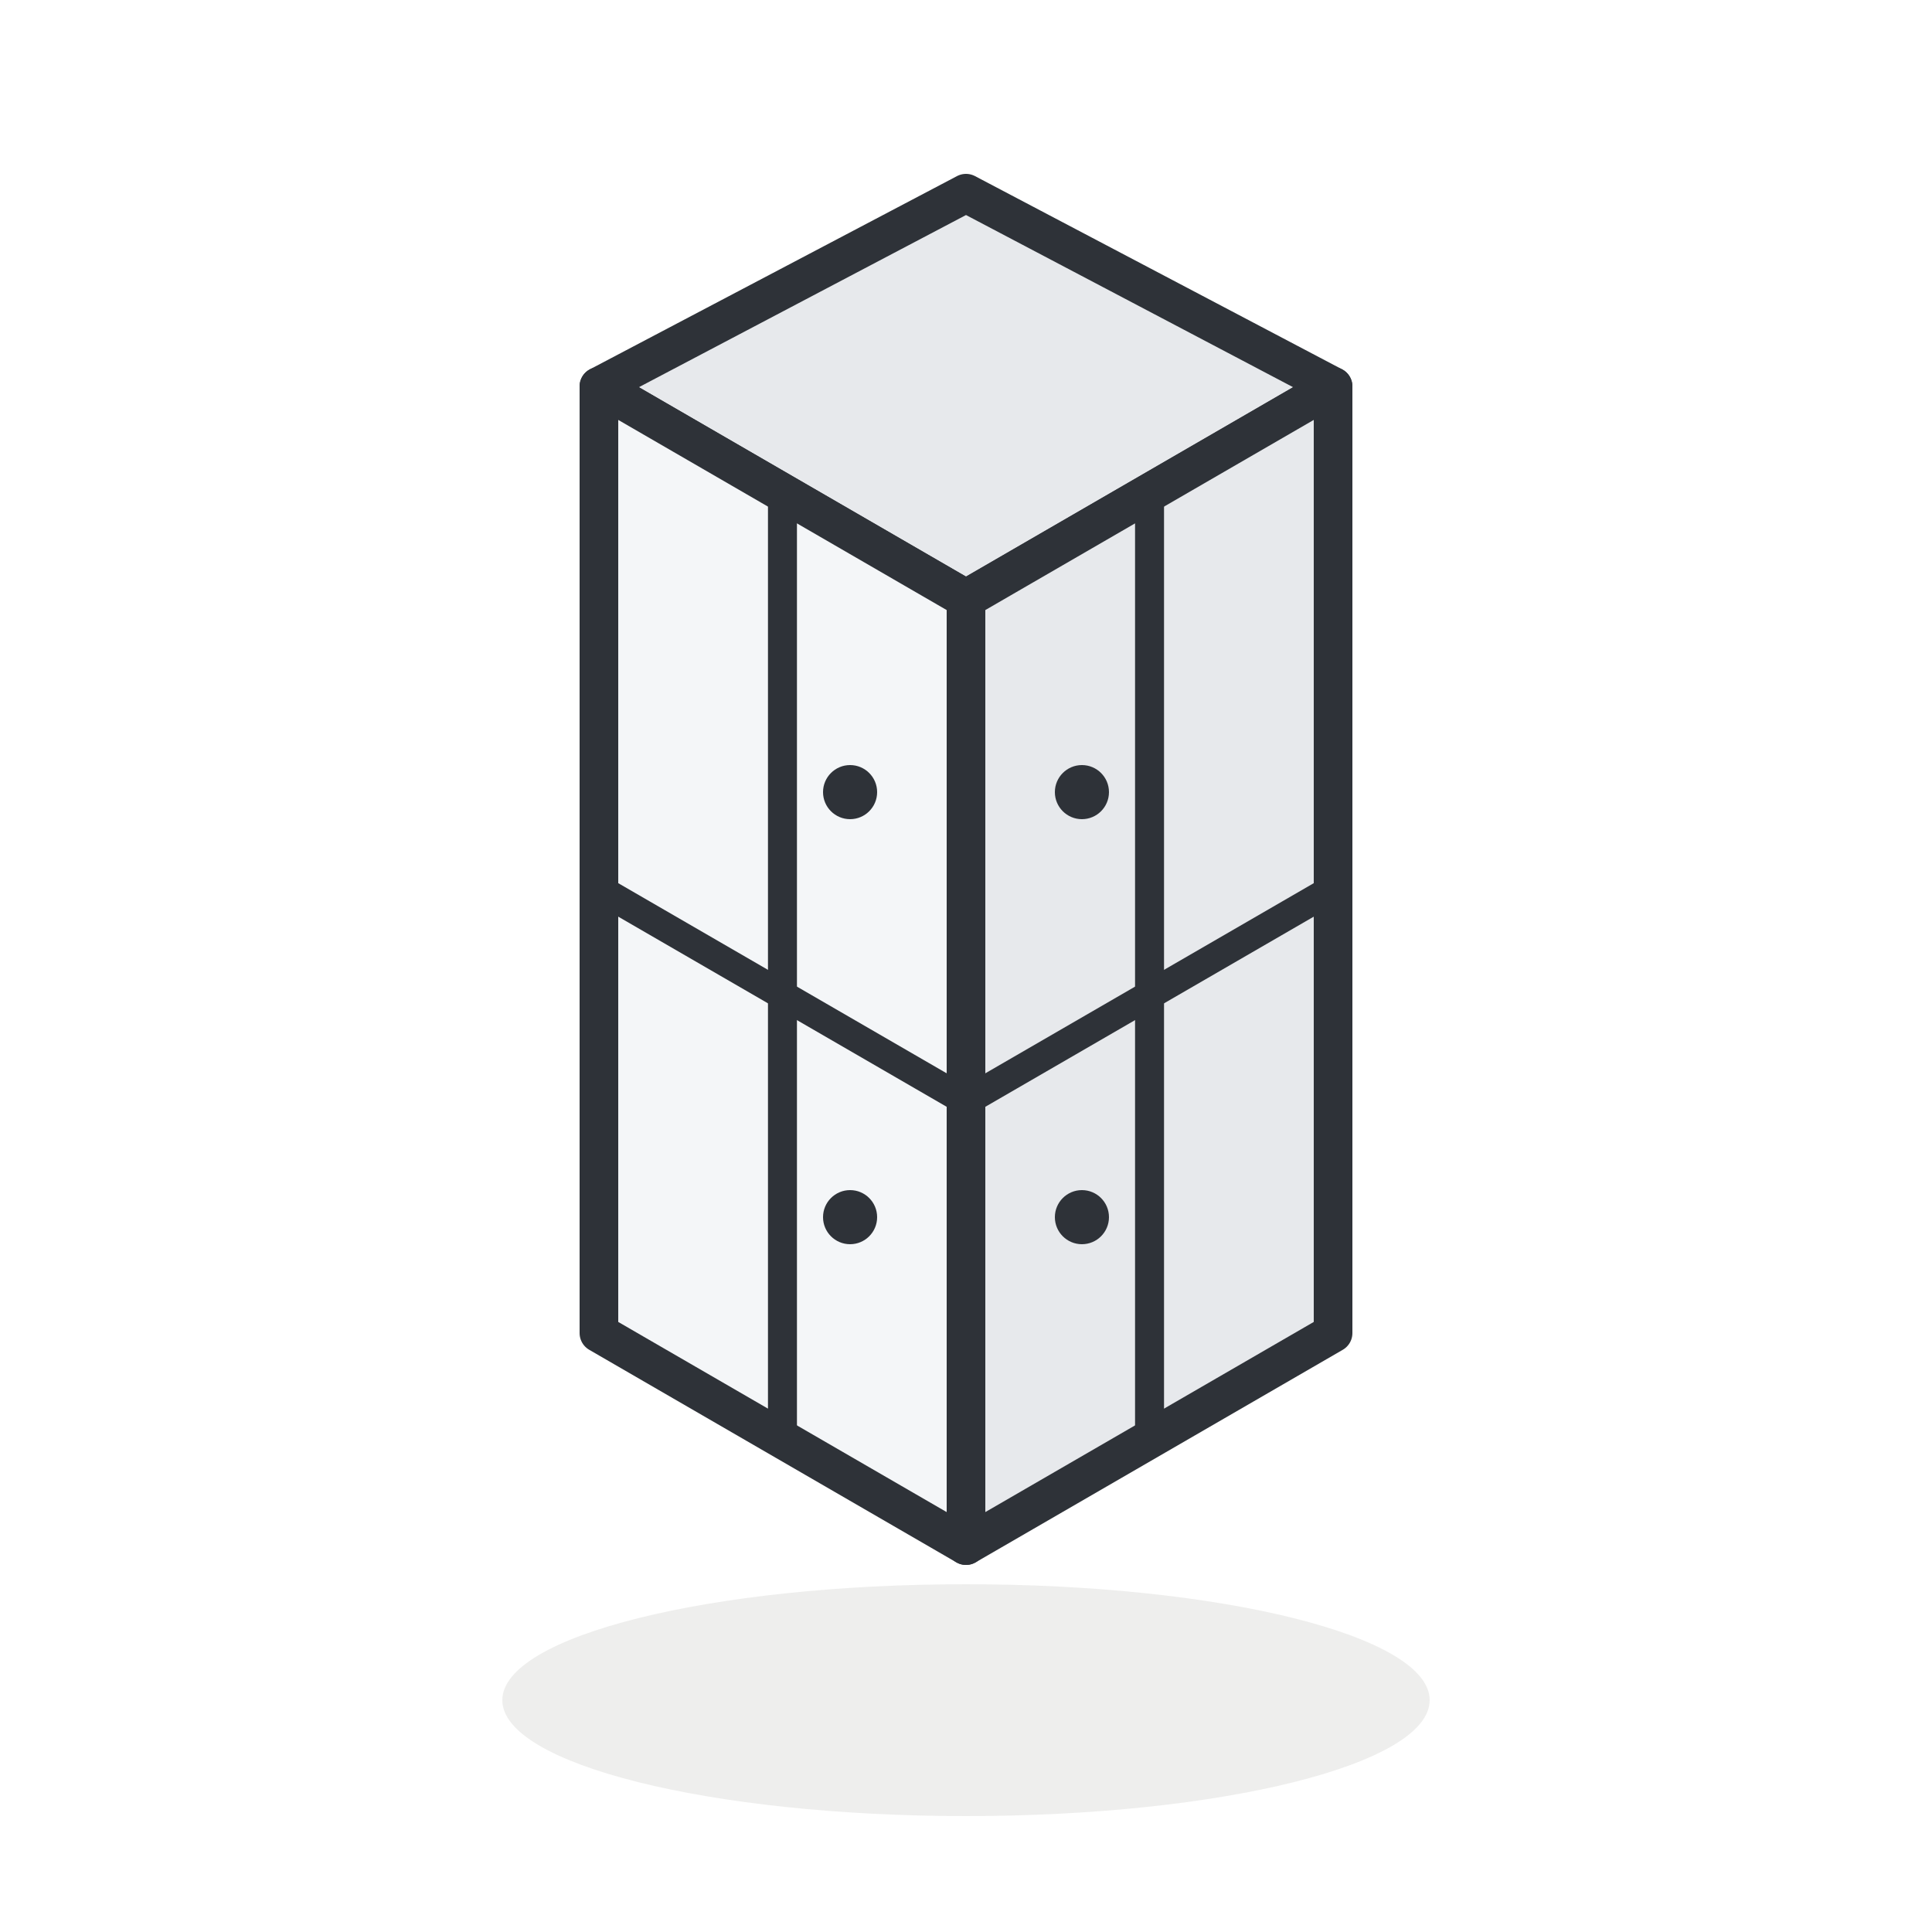
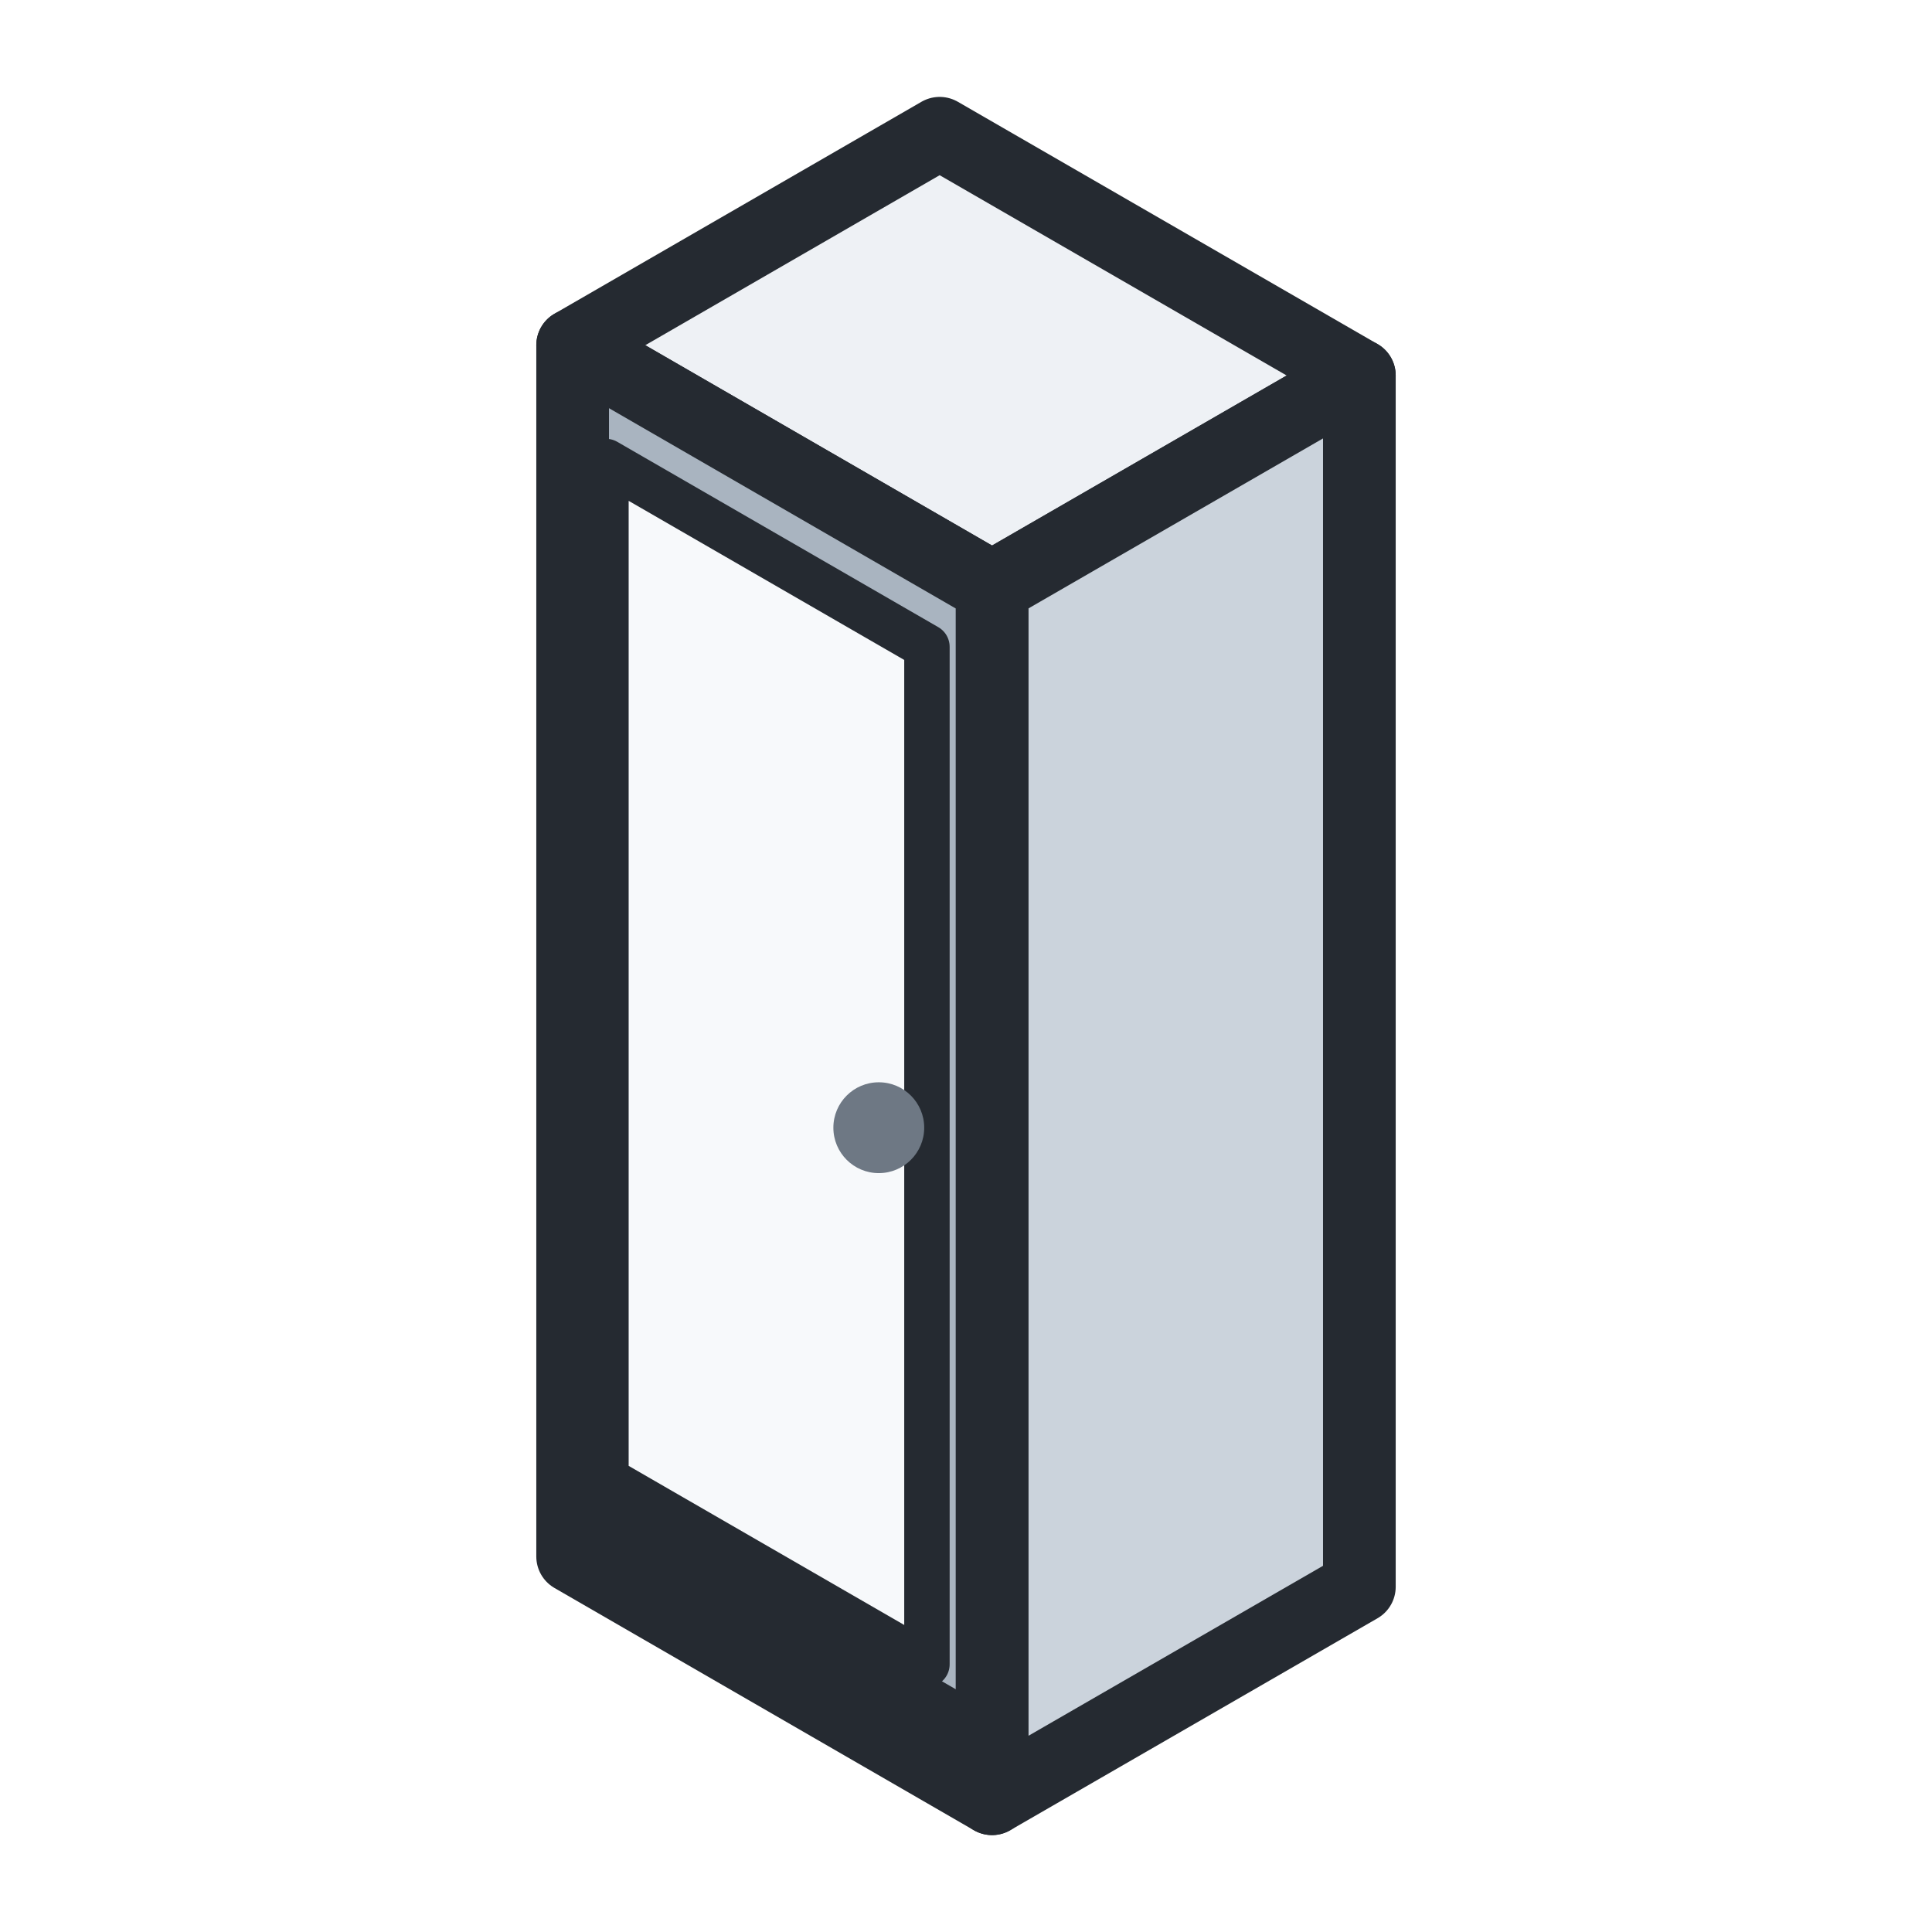
- <svg xmlns="http://www.w3.org/2000/svg" viewBox="0 0 100 100">
-   <ellipse cx="50" cy="88" rx="24" ry="6" fill="#CFCFCB" opacity="0.35" />
-   <path d="M31 20 L50 10 L69 20 L50 31 Z" fill="#E7E9EC" stroke="#2E3238" stroke-width="2" stroke-linejoin="round" />
-   <path d="M31 20 L50 31 L50 80 L31 69 Z" fill="#F4F6F8" stroke="#2E3238" stroke-width="2" stroke-linejoin="round" />
-   <path d="M50 31 L69 20 L69 69 L50 80 Z" fill="#E7E9EC" stroke="#2E3238" stroke-width="2" stroke-linejoin="round" />
-   <line x1="40.5" y1="25" x2="40.5" y2="74" stroke="#2E3238" stroke-width="1.5" />
-   <line x1="59.5" y1="25" x2="59.5" y2="74" stroke="#2E3238" stroke-width="1.5" />
-   <line x1="31" y1="46" x2="50" y2="57" stroke="#2E3238" stroke-width="1.5" />
-   <line x1="50" y1="57" x2="69" y2="46" stroke="#2E3238" stroke-width="1.5" />
-   <circle cx="44" cy="41" r="1.4" fill="#2E3238" />
-   <circle cx="56" cy="41" r="1.4" fill="#2E3238" />
-   <circle cx="44" cy="63" r="1.4" fill="#2E3238" />
-   <circle cx="56" cy="63" r="1.4" fill="#2E3238" />
+ <svg xmlns="http://www.w3.org/2000/svg" viewBox="-31.03 -44.40 63.80 63.80">
+   <ellipse cx="0.87" cy="7.50" rx="9.00" ry="4.50" fill="#0B1220" opacity="0.10" />
+   <polygon points="0.00,-40.00 13.86,-32.00 1.73,-25.00 -12.12,-33.00" fill="#EEF1F5" stroke="#252A31" stroke-width="2.4" stroke-linejoin="round" />
+   <polygon points="13.86,8.00 1.73,15.00 1.73,-25.00 13.86,-32.00" fill="#CBD3DC" stroke="#252A31" stroke-width="2.4" stroke-linejoin="round" />
+   <polygon points="-12.12,7.00 1.73,15.00 1.73,-25.00 -12.12,-33.00" fill="#A9B4C0" stroke="#252A31" stroke-width="2.4" stroke-linejoin="round" />
+   <polygon points="-11.02,4.44 -0.42,10.56 -0.42,-23.04 -11.02,-29.16" fill="#F7F9FB" stroke="#252A31" stroke-width="1.5" stroke-linejoin="round" />
+   <circle cx="-2.01" cy="-7.16" r="1.5" fill="#6E7884" />
+   <line x1="-12.12" y1="5.00" x2="1.73" y2="13.00" stroke="#252A31" stroke-width="1.6" stroke-linecap="round" />
</svg>
